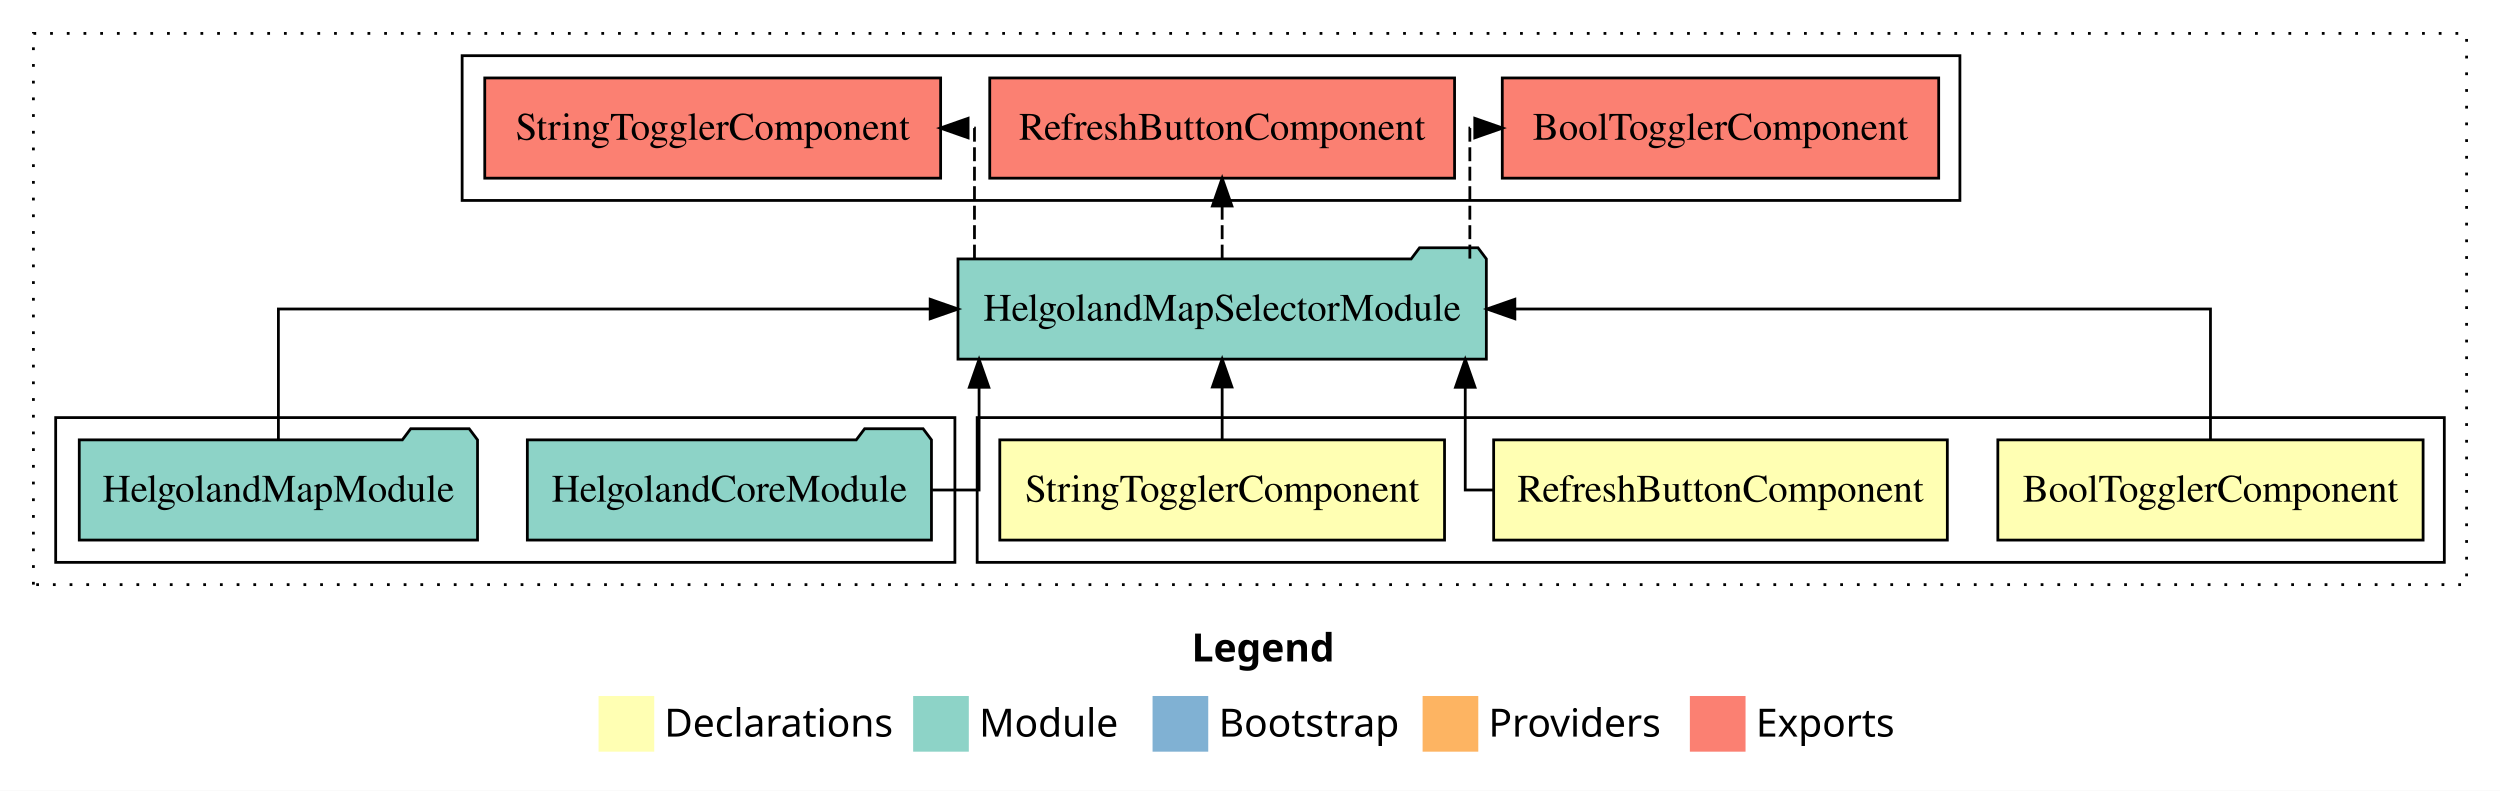
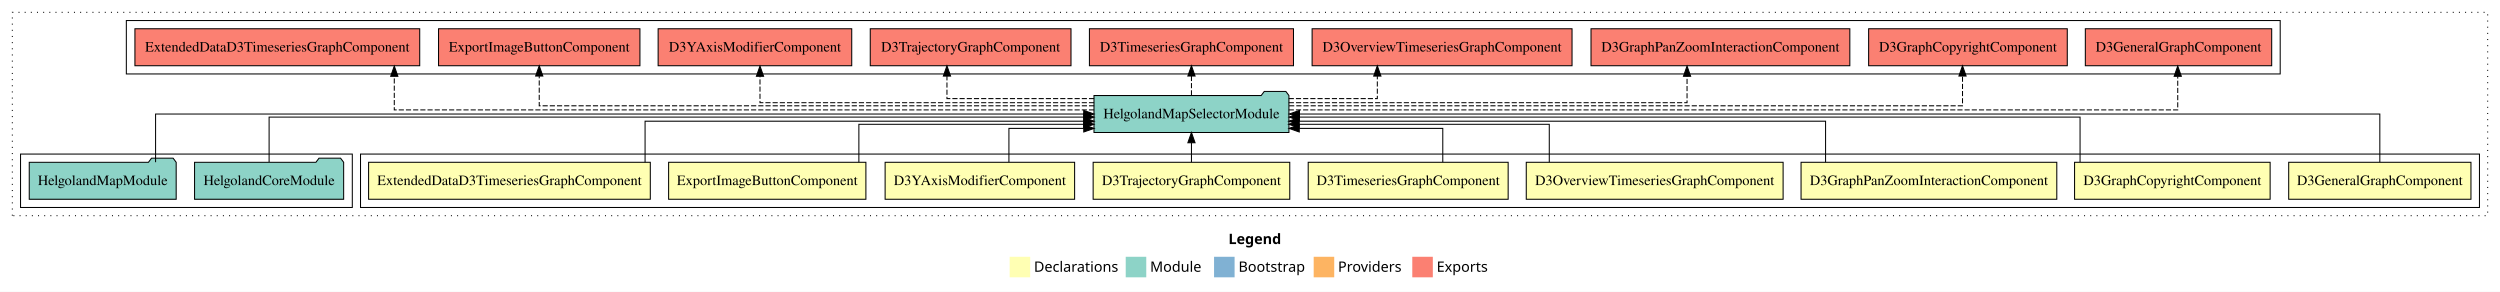
- <svg xmlns="http://www.w3.org/2000/svg" width="898pt" height="284pt" viewBox="0.00 0.00 898.00 284.00">
+ <svg xmlns="http://www.w3.org/2000/svg" width="2434pt" height="284pt" viewBox="0.00 0.00 2434.00 284.00">
  <g id="graph0" class="graph" transform="scale(1 1) rotate(0) translate(4 280)">
-     <polygon fill="#ffffff" stroke="transparent" points="-4,4 -4,-280 894,-280 894,4 -4,4" />
-     <text text-anchor="start" x="424.009" y="-42.4" font-family="sans-serif" font-weight="bold" font-size="14.00" fill="#000000">Legend</text>
-     <polygon fill="#ffffb3" stroke="transparent" points="211,-10 211,-30 231,-30 231,-10 211,-10" />
-     <text text-anchor="start" x="234.629" y="-15.4" font-family="sans-serif" font-size="14.00" fill="#000000">  Declarations</text>
-     <polygon fill="#8dd3c7" stroke="transparent" points="324,-10 324,-30 344,-30 344,-10 324,-10" />
-     <text text-anchor="start" x="347.725" y="-15.4" font-family="sans-serif" font-size="14.00" fill="#000000">  Module</text>
-     <polygon fill="#80b1d3" stroke="transparent" points="410,-10 410,-30 430,-30 430,-10 410,-10" />
-     <text text-anchor="start" x="433.781" y="-15.4" font-family="sans-serif" font-size="14.00" fill="#000000">  Bootstrap</text>
-     <polygon fill="#fdb462" stroke="transparent" points="507,-10 507,-30 527,-30 527,-10 507,-10" />
-     <text text-anchor="start" x="530.673" y="-15.4" font-family="sans-serif" font-size="14.00" fill="#000000">  Providers</text>
-     <polygon fill="#fb8072" stroke="transparent" points="603,-10 603,-30 623,-30 623,-10 603,-10" />
-     <text text-anchor="start" x="626.726" y="-15.4" font-family="sans-serif" font-size="14.00" fill="#000000">  Exports</text>
+     <polygon fill="#ffffff" stroke="transparent" points="-4,4 -4,-280 2430,-280 2430,4 -4,4" />
+     <text text-anchor="start" x="1192.009" y="-42.4" font-family="sans-serif" font-weight="bold" font-size="14.00" fill="#000000">Legend</text>
+     <polygon fill="#ffffb3" stroke="transparent" points="979,-10 979,-30 999,-30 999,-10 979,-10" />
+     <text text-anchor="start" x="1002.629" y="-15.4" font-family="sans-serif" font-size="14.00" fill="#000000">  Declarations</text>
+     <polygon fill="#8dd3c7" stroke="transparent" points="1092,-10 1092,-30 1112,-30 1112,-10 1092,-10" />
+     <text text-anchor="start" x="1115.725" y="-15.4" font-family="sans-serif" font-size="14.00" fill="#000000">  Module</text>
+     <polygon fill="#80b1d3" stroke="transparent" points="1178,-10 1178,-30 1198,-30 1198,-10 1178,-10" />
+     <text text-anchor="start" x="1201.781" y="-15.4" font-family="sans-serif" font-size="14.00" fill="#000000">  Bootstrap</text>
+     <polygon fill="#fdb462" stroke="transparent" points="1275,-10 1275,-30 1295,-30 1295,-10 1275,-10" />
+     <text text-anchor="start" x="1298.673" y="-15.4" font-family="sans-serif" font-size="14.00" fill="#000000">  Providers</text>
+     <polygon fill="#fb8072" stroke="transparent" points="1371,-10 1371,-30 1391,-30 1391,-10 1371,-10" />
+     <text text-anchor="start" x="1394.726" y="-15.4" font-family="sans-serif" font-size="14.00" fill="#000000">  Exports</text>
    <g id="clust1" class="cluster">
-       <polygon fill="none" stroke="#000000" stroke-dasharray="1,5" points="8,-70 8,-268 882,-268 882,-70 8,-70" />
+       <polygon fill="none" stroke="#000000" stroke-dasharray="1,5" points="8,-70 8,-268 2418,-268 2418,-70 8,-70" />
    </g>
    <g id="clust2" class="cluster">
-       <polygon fill="none" stroke="#000000" points="347,-78 347,-130 874,-130 874,-78 347,-78" />
+       <polygon fill="none" stroke="#000000" points="347,-78 347,-130 2410,-130 2410,-78 347,-78" />
    </g>
-     <g id="clust6" class="cluster">
+     <g id="clust12" class="cluster">
      <polygon fill="none" stroke="#000000" points="16,-78 16,-130 339,-130 339,-78 16,-78" />
    </g>
-     <g id="clust7" class="cluster">
-       <polygon fill="none" stroke="#000000" points="162,-208 162,-260 700,-260 700,-208 162,-208" />
+     <g id="clust13" class="cluster">
+       <polygon fill="none" stroke="#000000" points="119,-208 119,-260 2216,-260 2216,-208 119,-208" />
    </g>
    <g id="node1" class="node">
-       <polygon fill="#ffffb3" stroke="#000000" points="866.378,-122 713.622,-122 713.622,-86 866.378,-86 866.378,-122" />
-       <text text-anchor="middle" x="790" y="-99.8" font-family="Times,serif" font-size="14.00" fill="#000000">BoolTogglerComponent</text>
+       <polygon fill="#ffffb3" stroke="#000000" points="2401.723,-122 2224.277,-122 2224.277,-86 2401.723,-86 2401.723,-122" />
+       <text text-anchor="middle" x="2313" y="-99.8" font-family="Times,serif" font-size="14.00" fill="#000000">D3GeneralGraphComponent</text>
+     </g>
+     <g id="node10" class="node">
+       <polygon fill="#8dd3c7" stroke="#000000" points="1250.895,-187 1247.895,-191 1226.895,-191 1223.895,-187 1061.105,-187 1061.105,-151 1250.895,-151 1250.895,-187" />
+       <text text-anchor="middle" x="1156" y="-164.8" font-family="Times,serif" font-size="14.00" fill="#000000">HelgolandMapSelectorModule</text>
+     </g>
+     <g id="edge1" class="edge">
+       <path fill="none" stroke="#000000" d="M2313,-122.106C2313,-141.339 2313,-169 2313,-169 2313,-169 1261.174,-169 1261.174,-169" />
+       <polygon fill="#000000" stroke="#000000" points="1261.174,-165.5 1251.174,-169 1261.174,-172.5 1261.174,-165.5" />
+     </g>
+     <g id="node2" class="node">
+       <polygon fill="#ffffb3" stroke="#000000" points="2206.199,-122 2015.801,-122 2015.801,-86 2206.199,-86 2206.199,-122" />
+       <text text-anchor="middle" x="2111" y="-99.8" font-family="Times,serif" font-size="14.00" fill="#000000">D3GraphCopyrightComponent</text>
+     </g>
+     <g id="edge2" class="edge">
+       <path fill="none" stroke="#000000" d="M2021.145,-122.267C2021.145,-140.555 2021.145,-166 2021.145,-166 2021.145,-166 1261.06,-166 1261.06,-166" />
+       <polygon fill="#000000" stroke="#000000" points="1261.06,-162.5 1251.06,-166 1261.06,-169.5 1261.06,-162.5" />
+     </g>
+     <g id="node3" class="node">
+       <polygon fill="#ffffb3" stroke="#000000" points="1998.498,-122 1749.502,-122 1749.502,-86 1998.498,-86 1998.498,-122" />
+       <text text-anchor="middle" x="1874" y="-99.8" font-family="Times,serif" font-size="14.00" fill="#000000">D3GraphPanZoomInteractionComponent</text>
+     </g>
+     <g id="edge3" class="edge">
+       <path fill="none" stroke="#000000" d="M1773.375,-122.034C1773.375,-139.06 1773.375,-162 1773.375,-162 1773.375,-162 1260.775,-162 1260.775,-162" />
+       <polygon fill="#000000" stroke="#000000" points="1260.775,-158.5 1250.775,-162 1260.775,-165.5 1260.775,-158.5" />
    </g>
    <g id="node4" class="node">
-       <polygon fill="#8dd3c7" stroke="#000000" points="529.895,-187 526.895,-191 505.895,-191 502.895,-187 340.105,-187 340.105,-151 529.895,-151 529.895,-187" />
-       <text text-anchor="middle" x="435" y="-164.8" font-family="Times,serif" font-size="14.00" fill="#000000">HelgolandMapSelectorModule</text>
+       <polygon fill="#ffffb3" stroke="#000000" points="1732.032,-122 1481.968,-122 1481.968,-86 1732.032,-86 1732.032,-122" />
+       <text text-anchor="middle" x="1607" y="-99.8" font-family="Times,serif" font-size="14.00" fill="#000000">D3OverviewTimeseriesGraphComponent</text>
    </g>
-     <g id="edge1" class="edge">
-       <path fill="none" stroke="#000000" d="M790,-122.106C790,-141.339 790,-169 790,-169 790,-169 540.134,-169 540.134,-169" />
-       <polygon fill="#000000" stroke="#000000" points="540.134,-165.5 530.134,-169 540.134,-172.5 540.134,-165.5" />
+     <g id="edge4" class="edge">
+       <path fill="none" stroke="#000000" d="M1504.375,-122.009C1504.375,-138.049 1504.375,-159 1504.375,-159 1504.375,-159 1260.735,-159 1260.735,-159" />
+       <polygon fill="#000000" stroke="#000000" points="1260.735,-155.5 1250.735,-159 1260.735,-162.5 1260.735,-155.5" />
    </g>
-     <g id="node2" class="node">
-       <polygon fill="#ffffb3" stroke="#000000" points="695.482,-122 532.518,-122 532.518,-86 695.482,-86 695.482,-122" />
-       <text text-anchor="middle" x="614" y="-99.8" font-family="Times,serif" font-size="14.00" fill="#000000">RefreshButtonComponent</text>
+     <g id="node5" class="node">
+       <polygon fill="#ffffb3" stroke="#000000" points="1464.339,-122 1269.661,-122 1269.661,-86 1464.339,-86 1464.339,-122" />
+       <text text-anchor="middle" x="1367" y="-99.8" font-family="Times,serif" font-size="14.00" fill="#000000">D3TimeseriesGraphComponent</text>
    </g>
-     <g id="edge2" class="edge">
-       <path fill="none" stroke="#000000" d="M532.479,-104C526.247,-104 522.317,-104 522.317,-104 522.317,-104 522.317,-140.894 522.317,-140.894" />
-       <polygon fill="#000000" stroke="#000000" points="518.817,-140.894 522.317,-150.894 525.817,-140.894 518.817,-140.894" />
+     <g id="edge5" class="edge">
+       <path fill="none" stroke="#000000" d="M1400.691,-122.124C1400.691,-136.783 1400.691,-155 1400.691,-155 1400.691,-155 1260.954,-155 1260.954,-155" />
+       <polygon fill="#000000" stroke="#000000" points="1260.954,-151.5 1250.954,-155 1260.954,-158.5 1260.954,-151.5" />
    </g>
-     <g id="node3" class="node">
-       <polygon fill="#ffffb3" stroke="#000000" points="514.875,-122 355.125,-122 355.125,-86 514.875,-86 514.875,-122" />
-       <text text-anchor="middle" x="435" y="-99.8" font-family="Times,serif" font-size="14.00" fill="#000000">StringTogglerComponent</text>
+     <g id="node6" class="node">
+       <polygon fill="#ffffb3" stroke="#000000" points="1251.72,-122 1060.28,-122 1060.28,-86 1251.72,-86 1251.72,-122" />
+       <text text-anchor="middle" x="1156" y="-99.8" font-family="Times,serif" font-size="14.00" fill="#000000">D3TrajectoryGraphComponent</text>
    </g>
-     <g id="edge3" class="edge">
-       <path fill="none" stroke="#000000" d="M435,-122.106C435,-122.106 435,-140.991 435,-140.991" />
-       <polygon fill="#000000" stroke="#000000" points="431.5,-140.991 435,-150.991 438.5,-140.991 431.5,-140.991" />
+     <g id="edge6" class="edge">
+       <path fill="none" stroke="#000000" d="M1156,-122.106C1156,-122.106 1156,-140.991 1156,-140.991" />
+       <polygon fill="#000000" stroke="#000000" points="1152.5,-140.991 1156,-150.991 1159.5,-140.991 1152.5,-140.991" />
    </g>
    <g id="node7" class="node">
-       <polygon fill="#fb8072" stroke="#000000" points="692.379,-252 535.621,-252 535.621,-216 692.379,-216 692.379,-252" />
-       <text text-anchor="middle" x="614" y="-229.8" font-family="Times,serif" font-size="14.00" fill="#000000">BoolTogglerComponent </text>
+       <polygon fill="#ffffb3" stroke="#000000" points="1042.249,-122 857.751,-122 857.751,-86 1042.249,-86 1042.249,-122" />
+       <text text-anchor="middle" x="950" y="-99.8" font-family="Times,serif" font-size="14.00" fill="#000000">D3YAxisModifierComponent</text>
    </g>
-     <g id="edge6" class="edge">
-       <path fill="none" stroke="#000000" stroke-dasharray="5,2" d="M523.969,-187.106C523.969,-206.339 523.969,-234 523.969,-234 523.969,-234 525.739,-234 525.739,-234" />
-       <polygon fill="#000000" stroke="#000000" points="525.739,-237.5 535.739,-234 525.739,-230.5 525.739,-237.5" />
+     <g id="edge7" class="edge">
+       <path fill="none" stroke="#000000" d="M978.282,-122.124C978.282,-136.783 978.282,-155 978.282,-155 978.282,-155 1051.157,-155 1051.157,-155" />
+       <polygon fill="#000000" stroke="#000000" points="1051.157,-158.5 1061.157,-155 1051.157,-151.5 1051.157,-158.5" />
    </g>
    <g id="node8" class="node">
-       <polygon fill="#fb8072" stroke="#000000" points="518.482,-252 351.517,-252 351.517,-216 518.482,-216 518.482,-252" />
-       <text text-anchor="middle" x="435" y="-229.8" font-family="Times,serif" font-size="14.00" fill="#000000">RefreshButtonComponent </text>
+       <polygon fill="#ffffb3" stroke="#000000" points="839.035,-122 646.965,-122 646.965,-86 839.035,-86 839.035,-122" />
+       <text text-anchor="middle" x="743" y="-99.8" font-family="Times,serif" font-size="14.00" fill="#000000">ExportImageButtonComponent</text>
    </g>
-     <g id="edge7" class="edge">
-       <path fill="none" stroke="#000000" stroke-dasharray="5,2" d="M435,-187.106C435,-187.106 435,-205.991 435,-205.991" />
-       <polygon fill="#000000" stroke="#000000" points="431.5,-205.991 435,-215.991 438.5,-205.991 431.5,-205.991" />
+     <g id="edge8" class="edge">
+       <path fill="none" stroke="#000000" d="M832.196,-122.009C832.196,-138.049 832.196,-159 832.196,-159 832.196,-159 1051.036,-159 1051.036,-159" />
+       <polygon fill="#000000" stroke="#000000" points="1051.036,-162.5 1061.036,-159 1051.036,-155.5 1051.036,-162.5" />
    </g>
    <g id="node9" class="node">
-       <polygon fill="#fb8072" stroke="#000000" points="333.876,-252 170.124,-252 170.124,-216 333.876,-216 333.876,-252" />
-       <text text-anchor="middle" x="252" y="-229.8" font-family="Times,serif" font-size="14.00" fill="#000000">StringTogglerComponent </text>
+       <polygon fill="#ffffb3" stroke="#000000" points="629.138,-122 354.862,-122 354.862,-86 629.138,-86 629.138,-122" />
+       <text text-anchor="middle" x="492" y="-99.8" font-family="Times,serif" font-size="14.00" fill="#000000">ExtendedDataD3TimeseriesGraphComponent</text>
    </g>
-     <g id="edge8" class="edge">
-       <path fill="none" stroke="#000000" stroke-dasharray="5,2" d="M346.031,-187.106C346.031,-206.339 346.031,-234 346.031,-234 346.031,-234 343.738,-234 343.738,-234" />
-       <polygon fill="#000000" stroke="#000000" points="343.738,-230.5 333.738,-234 343.738,-237.5 343.738,-230.5" />
+     <g id="edge9" class="edge">
+       <path fill="none" stroke="#000000" d="M624.043,-122.034C624.043,-139.06 624.043,-162 624.043,-162 624.043,-162 1051.203,-162 1051.203,-162" />
+       <polygon fill="#000000" stroke="#000000" points="1051.203,-165.5 1061.203,-162 1051.203,-158.5 1051.203,-165.5" />
    </g>
-     <g id="node5" class="node">
+     <g id="node13" class="node">
+       <polygon fill="#fb8072" stroke="#000000" points="2207.722,-252 2026.277,-252 2026.277,-216 2207.722,-216 2207.722,-252" />
+       <text text-anchor="middle" x="2117" y="-229.8" font-family="Times,serif" font-size="14.00" fill="#000000">D3GeneralGraphComponent </text>
+     </g>
+     <g id="edge12" class="edge">
+       <path fill="none" stroke="#000000" stroke-dasharray="5,2" d="M1250.7,-173C1492.955,-173 2116.244,-173 2116.244,-173 2116.244,-173 2116.244,-205.698 2116.244,-205.698" />
+       <polygon fill="#000000" stroke="#000000" points="2112.744,-205.698 2116.244,-215.698 2119.744,-205.698 2112.744,-205.698" />
+     </g>
+     <g id="node14" class="node">
+       <polygon fill="#fb8072" stroke="#000000" points="2008.699,-252 1815.301,-252 1815.301,-216 2008.699,-216 2008.699,-252" />
+       <text text-anchor="middle" x="1912" y="-229.8" font-family="Times,serif" font-size="14.00" fill="#000000">D3GraphCopyrightComponent </text>
+     </g>
+     <g id="edge13" class="edge">
+       <path fill="none" stroke="#000000" stroke-dasharray="5,2" d="M1251.077,-177C1453.079,-177 1906.7,-177 1906.7,-177 1906.7,-177 1906.7,-205.965 1906.7,-205.965" />
+       <polygon fill="#000000" stroke="#000000" points="1903.2,-205.965 1906.7,-215.965 1910.2,-205.965 1903.2,-205.965" />
+     </g>
+     <g id="node15" class="node">
+       <polygon fill="#fb8072" stroke="#000000" points="1796.998,-252 1545.002,-252 1545.002,-216 1796.998,-216 1796.998,-252" />
+       <text text-anchor="middle" x="1671" y="-229.8" font-family="Times,serif" font-size="14.00" fill="#000000">D3GraphPanZoomInteractionComponent </text>
+     </g>
+     <g id="edge14" class="edge">
+       <path fill="none" stroke="#000000" stroke-dasharray="5,2" d="M1250.753,-180C1391.272,-180 1638.509,-180 1638.509,-180 1638.509,-180 1638.509,-205.718 1638.509,-205.718" />
+       <polygon fill="#000000" stroke="#000000" points="1635.009,-205.718 1638.509,-215.718 1642.009,-205.718 1635.009,-205.718" />
+     </g>
+     <g id="node16" class="node">
+       <polygon fill="#fb8072" stroke="#000000" points="1526.533,-252 1273.467,-252 1273.467,-216 1526.533,-216 1526.533,-252" />
+       <text text-anchor="middle" x="1400" y="-229.8" font-family="Times,serif" font-size="14.00" fill="#000000">D3OverviewTimeseriesGraphComponent </text>
+     </g>
+     <g id="edge15" class="edge">
+       <path fill="none" stroke="#000000" stroke-dasharray="5,2" d="M1250.721,-184C1294.505,-184 1336.962,-184 1336.962,-184 1336.962,-184 1336.962,-205.949 1336.962,-205.949" />
+       <polygon fill="#000000" stroke="#000000" points="1333.462,-205.949 1336.962,-215.949 1340.462,-205.949 1333.462,-205.949" />
+     </g>
+     <g id="node17" class="node">
+       <polygon fill="#fb8072" stroke="#000000" points="1255.339,-252 1056.661,-252 1056.661,-216 1255.339,-216 1255.339,-252" />
+       <text text-anchor="middle" x="1156" y="-229.8" font-family="Times,serif" font-size="14.00" fill="#000000">D3TimeseriesGraphComponent </text>
+     </g>
+     <g id="edge16" class="edge">
+       <path fill="none" stroke="#000000" stroke-dasharray="5,2" d="M1156,-187.106C1156,-187.106 1156,-205.991 1156,-205.991" />
+       <polygon fill="#000000" stroke="#000000" points="1152.5,-205.991 1156,-215.991 1159.5,-205.991 1152.5,-205.991" />
+     </g>
+     <g id="node18" class="node">
+       <polygon fill="#fb8072" stroke="#000000" points="1038.72,-252 843.28,-252 843.28,-216 1038.72,-216 1038.72,-252" />
+       <text text-anchor="middle" x="941" y="-229.8" font-family="Times,serif" font-size="14.00" fill="#000000">D3TrajectoryGraphComponent </text>
+     </g>
+     <g id="edge17" class="edge">
+       <path fill="none" stroke="#000000" stroke-dasharray="5,2" d="M1061.234,-184C994.85,-184 917.954,-184 917.954,-184 917.954,-184 917.954,-205.949 917.954,-205.949" />
+       <polygon fill="#000000" stroke="#000000" points="914.454,-205.949 917.954,-215.949 921.454,-205.949 914.454,-205.949" />
+     </g>
+     <g id="node19" class="node">
+       <polygon fill="#fb8072" stroke="#000000" points="825.249,-252 636.751,-252 636.751,-216 825.249,-216 825.249,-252" />
+       <text text-anchor="middle" x="731" y="-229.8" font-family="Times,serif" font-size="14.00" fill="#000000">D3YAxisModifierComponent </text>
+     </g>
+     <g id="edge18" class="edge">
+       <path fill="none" stroke="#000000" stroke-dasharray="5,2" d="M1061.204,-180C937.308,-180 735.929,-180 735.929,-180 735.929,-180 735.929,-205.718 735.929,-205.718" />
+       <polygon fill="#000000" stroke="#000000" points="732.429,-205.718 735.929,-215.718 739.429,-205.718 732.429,-205.718" />
+     </g>
+     <g id="node20" class="node">
+       <polygon fill="#fb8072" stroke="#000000" points="619.034,-252 422.966,-252 422.966,-216 619.034,-216 619.034,-252" />
+       <text text-anchor="middle" x="521" y="-229.8" font-family="Times,serif" font-size="14.00" fill="#000000">ExportImageButtonComponent </text>
+     </g>
+     <g id="edge19" class="edge">
+       <path fill="none" stroke="#000000" stroke-dasharray="5,2" d="M1061.277,-177C884.259,-177 521,-177 521,-177 521,-177 521,-205.965 521,-205.965" />
+       <polygon fill="#000000" stroke="#000000" points="517.5,-205.965 521,-215.965 524.5,-205.965 517.5,-205.965" />
+     </g>
+     <g id="node21" class="node">
+       <polygon fill="#fb8072" stroke="#000000" points="404.638,-252 127.362,-252 127.362,-216 404.638,-216 404.638,-252" />
+       <text text-anchor="middle" x="266" y="-229.8" font-family="Times,serif" font-size="14.00" fill="#000000">ExtendedDataD3TimeseriesGraphComponent </text>
+     </g>
+     <g id="edge20" class="edge">
+       <path fill="none" stroke="#000000" stroke-dasharray="5,2" d="M1061.22,-173C854.176,-173 379.875,-173 379.875,-173 379.875,-173 379.875,-205.698 379.875,-205.698" />
+       <polygon fill="#000000" stroke="#000000" points="376.375,-205.698 379.875,-215.698 383.375,-205.698 376.375,-205.698" />
+     </g>
+     <g id="node11" class="node">
      <polygon fill="#8dd3c7" stroke="#000000" points="330.579,-122 327.579,-126 306.579,-126 303.579,-122 185.421,-122 185.421,-86 330.579,-86 330.579,-122" />
      <text text-anchor="middle" x="258" y="-99.8" font-family="Times,serif" font-size="14.00" fill="#000000">HelgolandCoreModule</text>
    </g>
-     <g id="edge4" class="edge">
-       <path fill="none" stroke="#000000" d="M330.814,-104C340.784,-104 347.683,-104 347.683,-104 347.683,-104 347.683,-140.894 347.683,-140.894" />
-       <polygon fill="#000000" stroke="#000000" points="344.183,-140.894 347.683,-150.894 351.183,-140.894 344.183,-140.894" />
+     <g id="edge10" class="edge">
+       <path fill="none" stroke="#000000" d="M258,-122.267C258,-140.555 258,-166 258,-166 258,-166 1051.172,-166 1051.172,-166" />
+       <polygon fill="#000000" stroke="#000000" points="1051.172,-169.5 1061.172,-166 1051.172,-162.5 1051.172,-169.5" />
    </g>
-     <g id="node6" class="node">
+     <g id="node12" class="node">
      <polygon fill="#8dd3c7" stroke="#000000" points="167.527,-122 164.527,-126 143.527,-126 140.527,-122 24.473,-122 24.473,-86 167.527,-86 167.527,-122" />
      <text text-anchor="middle" x="96" y="-99.8" font-family="Times,serif" font-size="14.00" fill="#000000">HelgolandMapModule</text>
    </g>
-     <g id="edge5" class="edge">
-       <path fill="none" stroke="#000000" d="M96,-122.106C96,-141.339 96,-169 96,-169 96,-169 330.119,-169 330.119,-169" />
-       <polygon fill="#000000" stroke="#000000" points="330.119,-172.5 340.119,-169 330.119,-165.5 330.119,-172.5" />
+     <g id="edge11" class="edge">
+       <path fill="none" stroke="#000000" d="M147.472,-122.106C147.472,-141.339 147.472,-169 147.472,-169 147.472,-169 1051.12,-169 1051.12,-169" />
+       <polygon fill="#000000" stroke="#000000" points="1051.12,-172.5 1061.12,-169 1051.12,-165.5 1051.12,-172.5" />
    </g>
  </g>
</svg>
